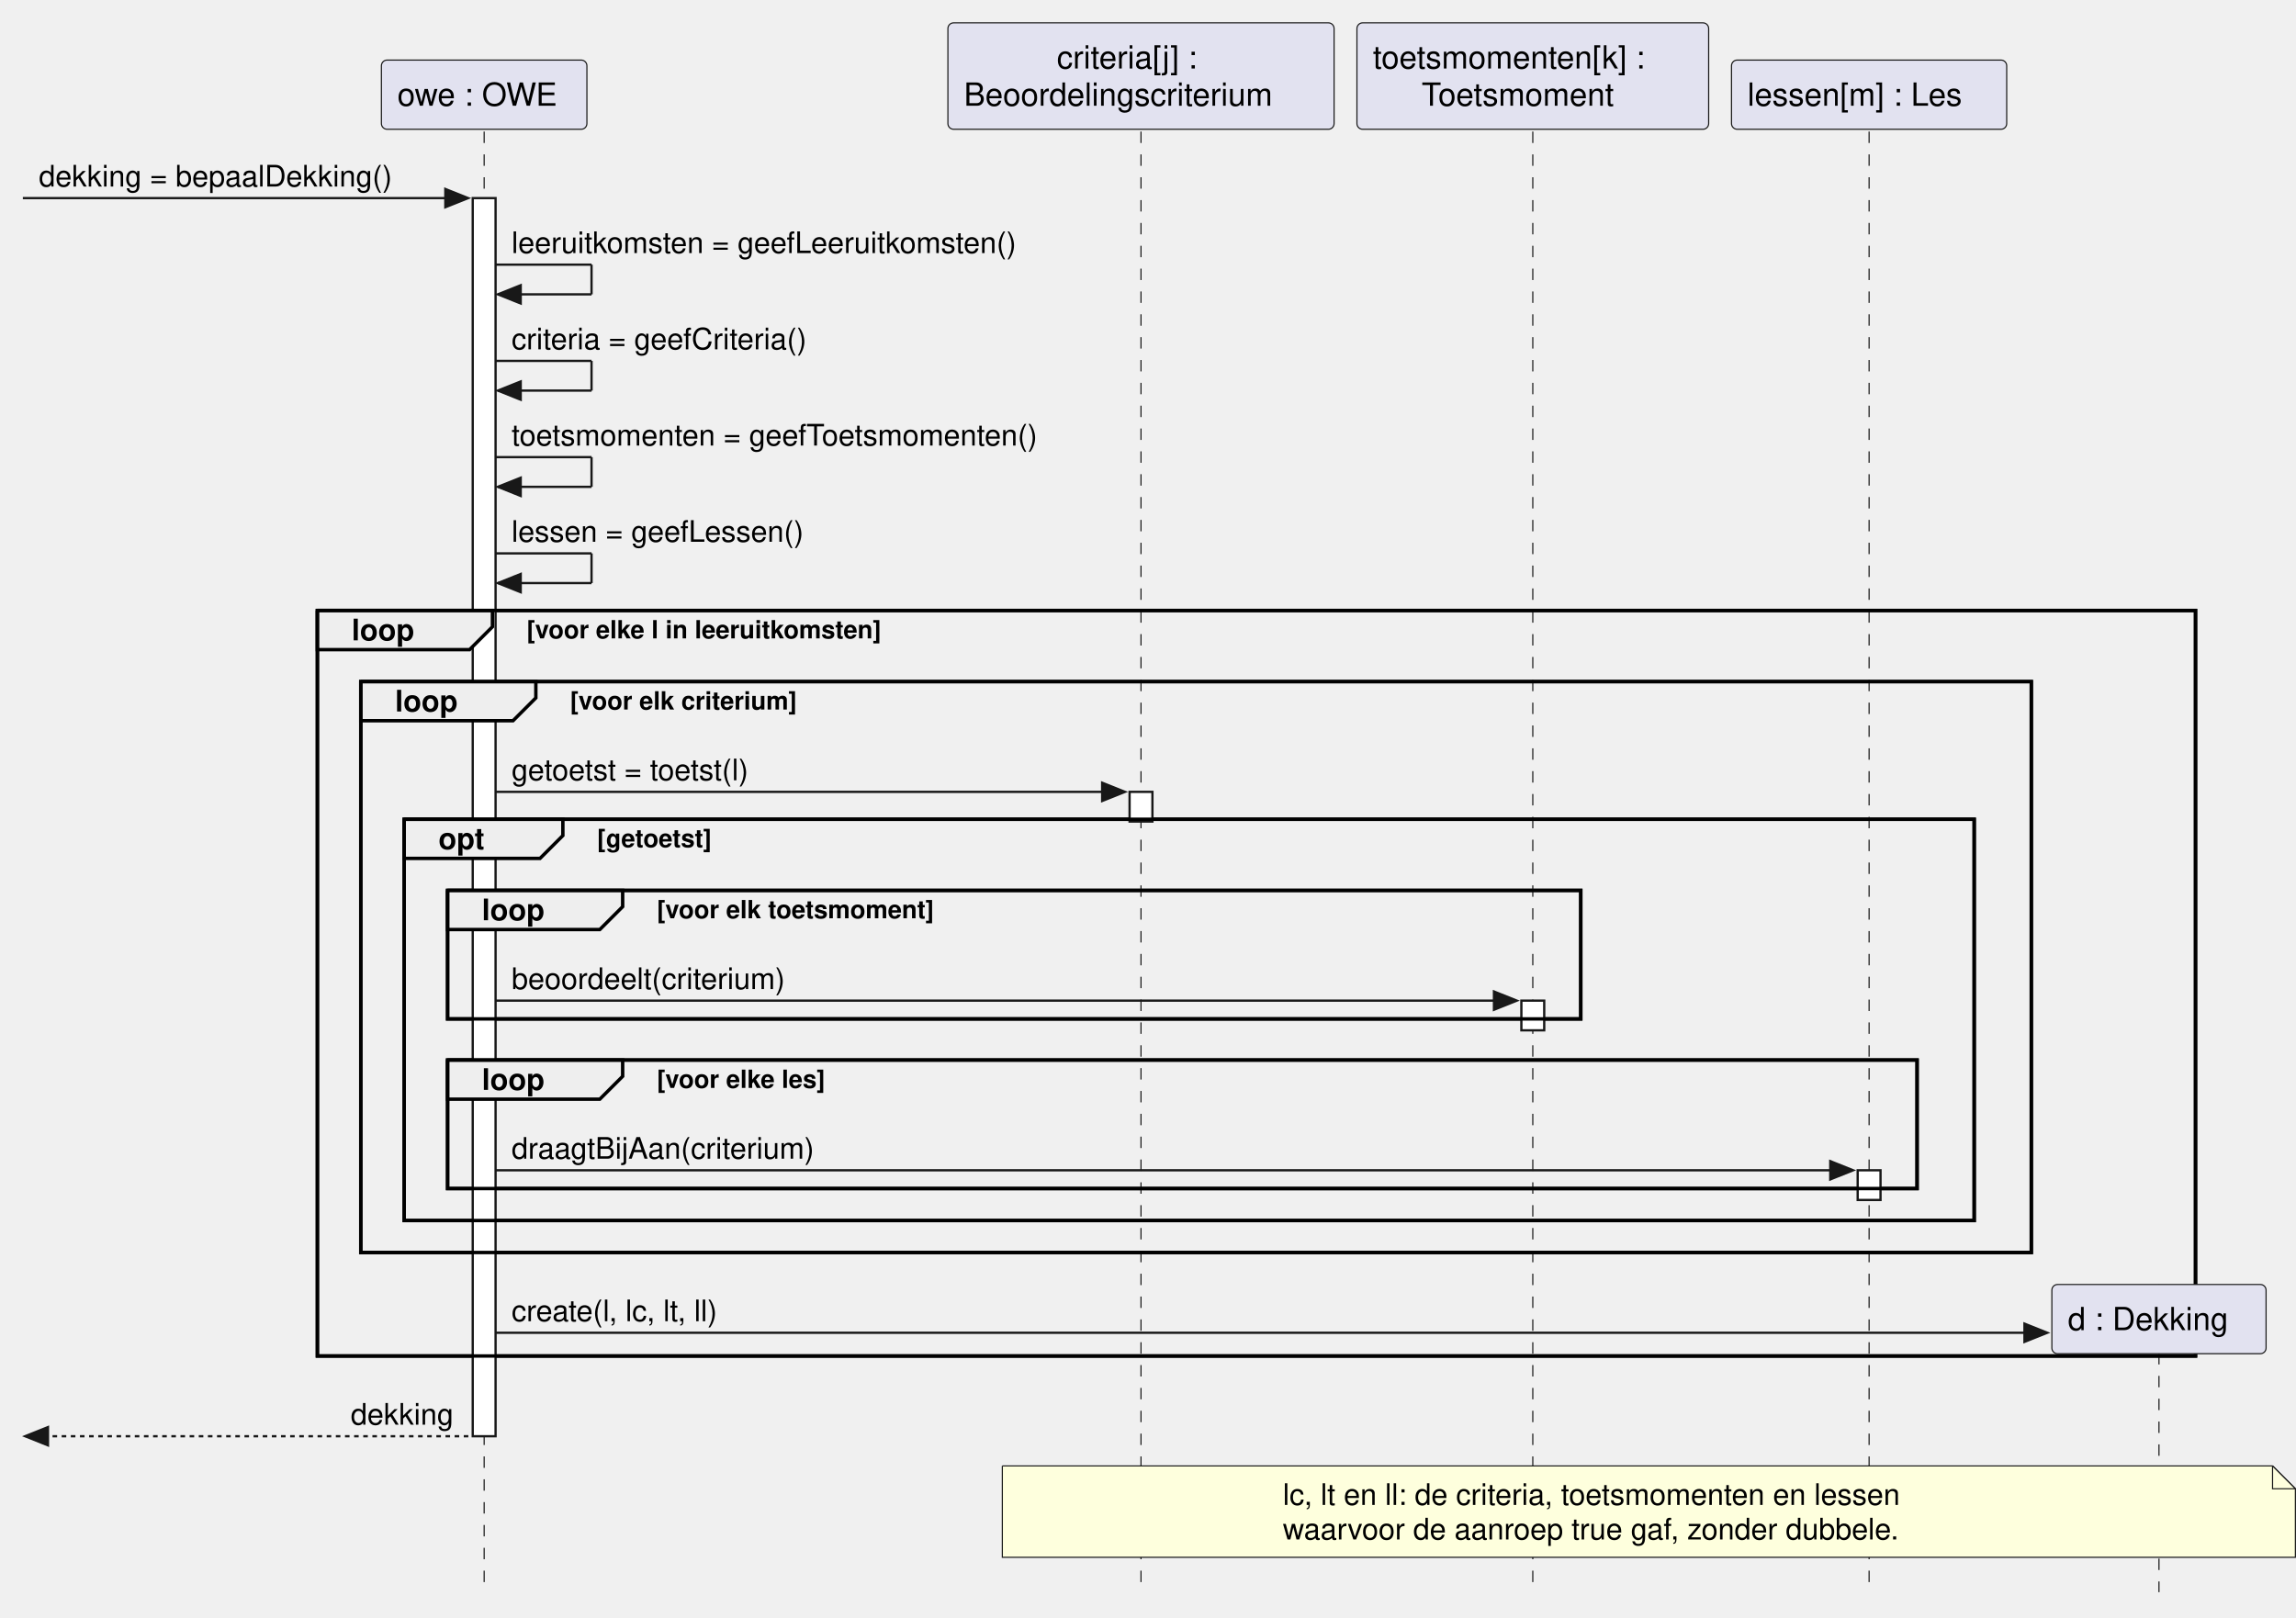
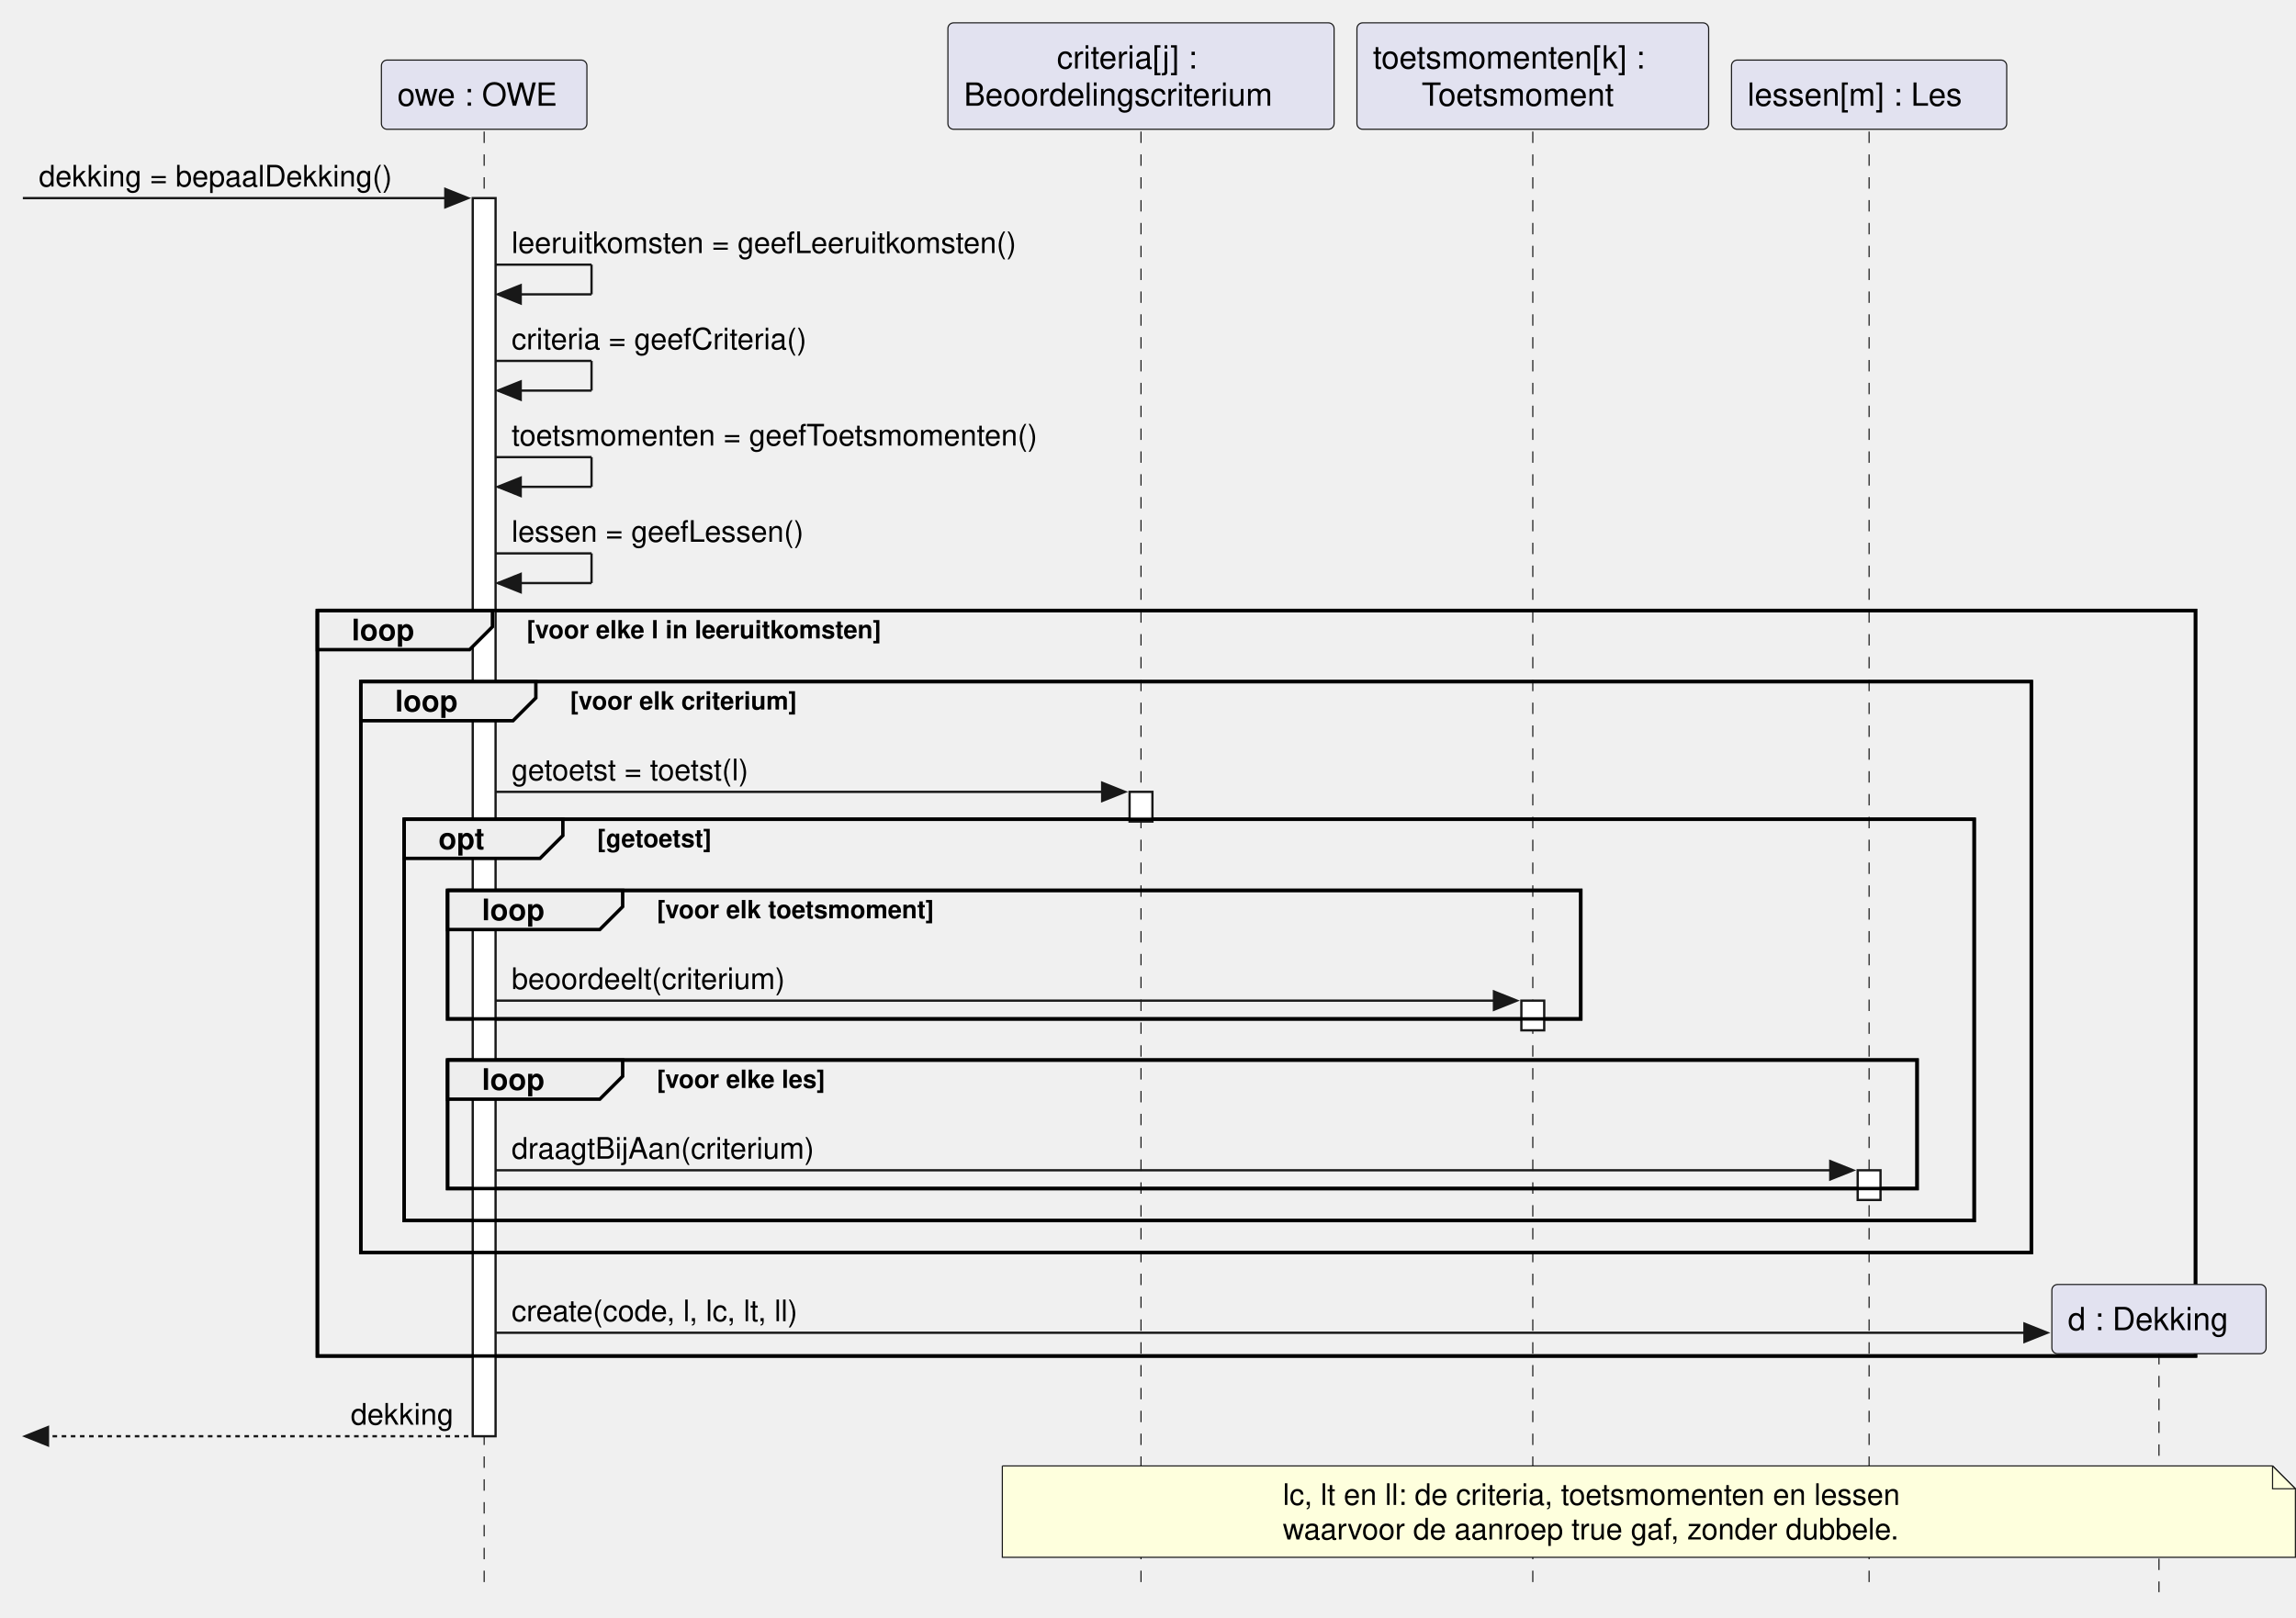
<svg xmlns="http://www.w3.org/2000/svg" version="1.1" data-diagram-type="SEQUENCE" style="width:1005px;height:708px;background:#FFFFFF;" width="1005px" height="708px" viewBox="0 0 1005 708" zoomAndPan="magnify" preserveAspectRatio="none" contentStyleType="text/css">
  <defs />
  <g font-family="sans-serif" lengthAdjust="spacing">
    <rect x="138.925" y="267.258" width="822.096" height="326.359" fill="none" style="stroke:#000;stroke-width:1.5;" />
    <rect x="157.925" y="298.391" width="731.215" height="249.93" fill="none" style="stroke:#000;stroke-width:1.5;" />
    <rect x="176.925" y="358.656" width="687.215" height="175.664" fill="none" style="stroke:#000;stroke-width:1.5;" />
    <rect x="195.925" y="389.789" width="496.008" height="56.266" fill="none" style="stroke:#000;stroke-width:1.5;" />
    <rect x="195.925" y="464.055" width="643.215" height="56.266" fill="none" style="stroke:#000;stroke-width:1.5;" />
    <g>
      <rect x="208.425" y="57.594" width="8" height="639.422" fill="#000" fill-opacity="0" />
      <line x1="211.925" y1="57.594" x2="211.925" y2="697.016" style="stroke:#181818;stroke-width:0.5;stroke-dasharray:5,5;" />
    </g>
    <g>
      <rect x="206.925" y="86.727" width="10" height="542.023" fill="#FFF" style="stroke:#181818;stroke-width:1;" />
    </g>
    <g>
      <rect x="495.937" y="57.594" width="8" height="639.422" fill="#000" fill-opacity="0" />
      <line x1="499.437" y1="57.594" x2="499.437" y2="697.016" style="stroke:#181818;stroke-width:0.5;stroke-dasharray:5,5;" />
    </g>
    <g>
      <rect x="494.437" y="346.656" width="10" height="13" fill="#FFF" style="stroke:#181818;stroke-width:1;" />
    </g>
    <g>
      <rect x="667.433" y="57.594" width="8" height="639.422" fill="#000" fill-opacity="0" />
      <line x1="670.933" y1="57.594" x2="670.933" y2="697.016" style="stroke:#181818;stroke-width:0.5;stroke-dasharray:5,5;" />
    </g>
    <g>
      <rect x="665.933" y="438.055" width="10" height="13" fill="#FFF" style="stroke:#181818;stroke-width:1;" />
    </g>
    <g>
      <rect x="814.64" y="57.594" width="8" height="639.422" fill="#000" fill-opacity="0" />
      <line x1="818.14" y1="57.594" x2="818.14" y2="697.016" style="stroke:#181818;stroke-width:0.5;stroke-dasharray:5,5;" />
    </g>
    <g>
      <rect x="813.14" y="512.32" width="10" height="13" fill="#FFF" style="stroke:#181818;stroke-width:1;" />
    </g>
    <g>
      <rect x="941.521" y="562.32" width="8" height="134.695" fill="#000" fill-opacity="0" />
      <line x1="945.021" y1="562.32" x2="945.021" y2="697.016" style="stroke:#181818;stroke-width:0.5;stroke-dasharray:5,5;" />
    </g>
    <rect x="166.948" y="26.297" width="89.954" height="30.297" fill="#E2E2F0" style="stroke:#181818;stroke-width:0.5;" rx="2.5" ry="2.5" />
    <text x="173.948" y="46.292" fill="#000" font-size="14" textLength="75.954" font-family="Helvetica">owe : OWE</text>
    <rect x="414.917" y="10" width="169.039" height="46.594" fill="#E2E2F0" style="stroke:#181818;stroke-width:0.5;" rx="2.5" ry="2.5" />
    <text x="462.612" y="29.995" fill="#000" font-size="14" textLength="73.65" font-family="Helvetica">criteria[j] :</text>
    <text x="421.917" y="46.292" fill="#000" font-size="14" textLength="155.039" font-family="Helvetica">Beoordelingscriterium</text>
    <rect x="593.957" y="10" width="153.952" height="46.594" fill="#E2E2F0" style="stroke:#181818;stroke-width:0.5;" rx="2.5" ry="2.5" />
    <text x="600.957" y="29.995" fill="#000" font-size="14" textLength="139.952" font-family="Helvetica">toetsmomenten[k] :</text>
    <text x="622.268" y="46.292" fill="#000" font-size="14" textLength="97.33" font-family="Helvetica">Toetsmoment</text>
    <rect x="757.909" y="26.297" width="120.463" height="30.297" fill="#E2E2F0" style="stroke:#181818;stroke-width:0.5;" rx="2.5" ry="2.5" />
    <text x="764.909" y="46.292" fill="#000" font-size="14" textLength="106.463" font-family="Helvetica">lessen[m] : Les</text>
    <polygon points="194.925,82.727,204.925,86.727,194.925,90.727" fill="#181818" style="stroke:#181818;stroke-width:1;stroke-linejoin:miter;stroke-miterlimit:10;" />
    <line x1="10" y1="86.727" x2="200.925" y2="86.727" style="stroke:#181818;stroke-width:1;" />
    <text x="17" y="81.661" fill="#000" font-size="13" textLength="177.925" font-family="Helvetica">dekking = bepaalDekking()</text>
    <line x1="216.925" y1="115.859" x2="258.925" y2="115.859" style="stroke:#181818;stroke-width:1;" />
    <line x1="258.925" y1="115.859" x2="258.925" y2="128.859" style="stroke:#181818;stroke-width:1;" />
    <line x1="217.925" y1="128.859" x2="258.925" y2="128.859" style="stroke:#181818;stroke-width:1;" />
    <polygon points="227.925,124.859,217.925,128.859,227.925,132.859" fill="#181818" style="stroke:#181818;stroke-width:1;stroke-linejoin:miter;stroke-miterlimit:10;" />
    <text x="223.925" y="110.793" fill="#000" font-size="13" textLength="258.064" font-family="Helvetica">leeruitkomsten = geefLeeruitkomsten()</text>
    <line x1="216.925" y1="157.992" x2="258.925" y2="157.992" style="stroke:#181818;stroke-width:1;" />
    <line x1="258.925" y1="157.992" x2="258.925" y2="170.992" style="stroke:#181818;stroke-width:1;" />
    <line x1="217.925" y1="170.992" x2="258.925" y2="170.992" style="stroke:#181818;stroke-width:1;" />
    <polygon points="227.925,166.992,217.925,170.992,227.925,174.992" fill="#181818" style="stroke:#181818;stroke-width:1;stroke-linejoin:miter;stroke-miterlimit:10;" />
    <text x="223.925" y="152.926" fill="#000" font-size="13" textLength="152.299" font-family="Helvetica">criteria = geefCriteria()</text>
    <line x1="216.925" y1="200.125" x2="258.925" y2="200.125" style="stroke:#181818;stroke-width:1;" />
    <line x1="258.925" y1="200.125" x2="258.925" y2="213.125" style="stroke:#181818;stroke-width:1;" />
    <line x1="217.925" y1="213.125" x2="258.925" y2="213.125" style="stroke:#181818;stroke-width:1;" />
    <polygon points="227.925,209.125,217.925,213.125,227.925,217.125" fill="#181818" style="stroke:#181818;stroke-width:1;stroke-linejoin:miter;stroke-miterlimit:10;" />
    <text x="223.925" y="195.059" fill="#000" font-size="13" textLength="268.512" font-family="Helvetica">toetsmomenten = geefToetsmomenten()</text>
    <line x1="216.925" y1="242.258" x2="258.925" y2="242.258" style="stroke:#181818;stroke-width:1;" />
    <line x1="258.925" y1="242.258" x2="258.925" y2="255.258" style="stroke:#181818;stroke-width:1;" />
    <line x1="217.925" y1="255.258" x2="258.925" y2="255.258" style="stroke:#181818;stroke-width:1;" />
    <polygon points="227.925,251.258,217.925,255.258,227.925,259.258" fill="#181818" style="stroke:#181818;stroke-width:1;stroke-linejoin:miter;stroke-miterlimit:10;" />
    <text x="223.925" y="237.192" fill="#000" font-size="13" textLength="144.542" font-family="Helvetica">lessen = geefLessen()</text>
    <path d="M138.925,267.258 L215.549,267.258 L215.549,274.391 L205.549,284.391 L138.925,284.391 L138.925,267.258" style="stroke:#000;stroke-width:1.5;" fill="#EEE" />
    <rect x="138.925" y="267.258" width="822.096" height="326.359" fill="none" style="stroke:#000;stroke-width:1.5;" />
    <text x="153.925" y="280.325" fill="#000" font-size="13" textLength="31.624" font-weight="700" font-family="Helvetica">loop</text>
    <text x="230.549" y="279.468" fill="#000" font-size="11" textLength="188.869" font-weight="700" font-family="Helvetica">[voor elke l in leeruitkomsten]</text>
    <path d="M157.925,298.391 L234.549,298.391 L234.549,305.523 L224.549,315.523 L157.925,315.523 L157.925,298.391" style="stroke:#000;stroke-width:1.5;" fill="#EEE" />
    <rect x="157.925" y="298.391" width="731.215" height="249.93" fill="none" style="stroke:#000;stroke-width:1.5;" />
    <text x="172.925" y="311.458" fill="#000" font-size="13" textLength="31.624" font-weight="700" font-family="Helvetica">loop</text>
    <text x="249.549" y="310.601" fill="#000" font-size="11" textLength="120.893" font-weight="700" font-family="Helvetica">[voor elk criterium]</text>
    <polygon points="482.437,342.656,492.437,346.656,482.437,350.656" fill="#181818" style="stroke:#181818;stroke-width:1;stroke-linejoin:miter;stroke-miterlimit:10;" />
    <line x1="216.925" y1="346.656" x2="488.437" y2="346.656" style="stroke:#181818;stroke-width:1;" />
    <text x="223.925" y="341.59" fill="#000" font-size="13" textLength="125.195" font-family="Helvetica">getoetst = toetst(l)</text>
    <path d="M176.925,358.656 L246.376,358.656 L246.376,365.789 L236.376,375.789 L176.925,375.789 L176.925,358.656" style="stroke:#000;stroke-width:1.5;" fill="#EEE" />
    <rect x="176.925" y="358.656" width="687.215" height="175.664" fill="none" style="stroke:#000;stroke-width:1.5;" />
    <text x="191.925" y="371.723" fill="#000" font-size="13" textLength="24.451" font-weight="700" font-family="Helvetica">opt</text>
    <text x="261.376" y="370.867" fill="#000" font-size="11" textLength="62.729" font-weight="700" font-family="Helvetica">[getoetst]</text>
    <path d="M195.925,389.789 L272.549,389.789 L272.549,396.922 L262.549,406.922 L195.925,406.922 L195.925,389.789" style="stroke:#000;stroke-width:1.5;" fill="#EEE" />
    <rect x="195.925" y="389.789" width="496.008" height="56.266" fill="none" style="stroke:#000;stroke-width:1.5;" />
    <text x="210.925" y="402.856" fill="#000" font-size="13" textLength="31.624" font-weight="700" font-family="Helvetica">loop</text>
    <text x="287.549" y="402" fill="#000" font-size="11" textLength="147.082" font-weight="700" font-family="Helvetica">[voor elk toetsmoment]</text>
    <polygon points="653.933,434.055,663.933,438.055,653.933,442.055" fill="#181818" style="stroke:#181818;stroke-width:1;stroke-linejoin:miter;stroke-miterlimit:10;" />
    <line x1="216.925" y1="438.055" x2="659.933" y2="438.055" style="stroke:#181818;stroke-width:1;" />
    <text x="223.925" y="432.989" fill="#000" font-size="13" textLength="139.661" font-family="Helvetica">beoordeelt(criterium)</text>
    <path d="M195.925,464.055 L272.549,464.055 L272.549,471.188 L262.549,481.188 L195.925,481.188 L195.925,464.055" style="stroke:#000;stroke-width:1.5;" fill="#EEE" />
    <rect x="195.925" y="464.055" width="643.215" height="56.266" fill="none" style="stroke:#000;stroke-width:1.5;" />
    <text x="210.925" y="477.122" fill="#000" font-size="13" textLength="31.624" font-weight="700" font-family="Helvetica">loop</text>
    <text x="287.549" y="476.265" fill="#000" font-size="11" textLength="89.208" font-weight="700" font-family="Helvetica">[voor elke les]</text>
    <polygon points="801.14,508.32,811.14,512.32,801.14,516.32" fill="#181818" style="stroke:#181818;stroke-width:1;stroke-linejoin:miter;stroke-miterlimit:10;" />
    <line x1="216.925" y1="512.32" x2="807.14" y2="512.32" style="stroke:#181818;stroke-width:1;" />
    <text x="223.925" y="507.254" fill="#000" font-size="13" textLength="153.321" font-family="Helvetica">draagtBijAan(criterium)</text>
    <rect x="898.14" y="562.32" width="93.762" height="30.297" fill="#E2E2F0" style="stroke:#181818;stroke-width:0.5;" rx="2.5" ry="2.5" />
    <text x="905.14" y="582.315" fill="#000" font-size="14" textLength="79.762" font-family="Helvetica">d : Dekking</text>
    <polygon points="886.14,579.453,896.14,583.453,886.14,587.453" fill="#181818" style="stroke:#181818;stroke-width:1;stroke-linejoin:miter;stroke-miterlimit:10;" />
    <line x1="216.925" y1="583.453" x2="892.14" y2="583.453" style="stroke:#181818;stroke-width:1;" />
-     <text x="223.925" y="578.387" fill="#000" font-size="13" textLength="106.793" font-family="Helvetica">create(l, lc, lt, ll)</text>
+     <text x="223.925" y="578.387" fill="#000" font-size="13" textLength="146.409" font-family="Helvetica">create(code, l, lc, lt, ll)</text>
    <polygon points="21,624.75,11,628.75,21,632.75" fill="#181818" style="stroke:#181818;stroke-width:1;stroke-linejoin:miter;stroke-miterlimit:10;" />
    <line x1="15" y1="628.75" x2="205.925" y2="628.75" style="stroke:#181818;stroke-width:1;stroke-dasharray:2,2;" />
    <text x="153.515" y="623.684" fill="#000" font-size="13" textLength="51.41" font-family="Helvetica">dekking</text>
    <path d="M438.737,641.75 L438.737,681.75 L1004.737,681.75 L1004.737,651.75 L994.737,641.75 L438.737,641.75" style="stroke:#181818;stroke-width:0.5;" fill="#FEFFDD" />
    <path d="M994.737,641.75 L994.737,651.75 L1004.737,651.75 L994.737,641.75" style="stroke:#181818;stroke-width:0.5;" fill="#FEFFDD" />
    <text x="561.526" y="658.817" fill="#000" font-size="13" textLength="312.406" font-family="Helvetica">lc, lt en ll: de criteria, toetsmomenten en lessen</text>
    <text x="561.526" y="673.95" fill="#000" font-size="13" textLength="308.572" font-family="Helvetica">waarvoor de aanroep true gaf, zonder dubbele.</text>
  </g>
</svg>
